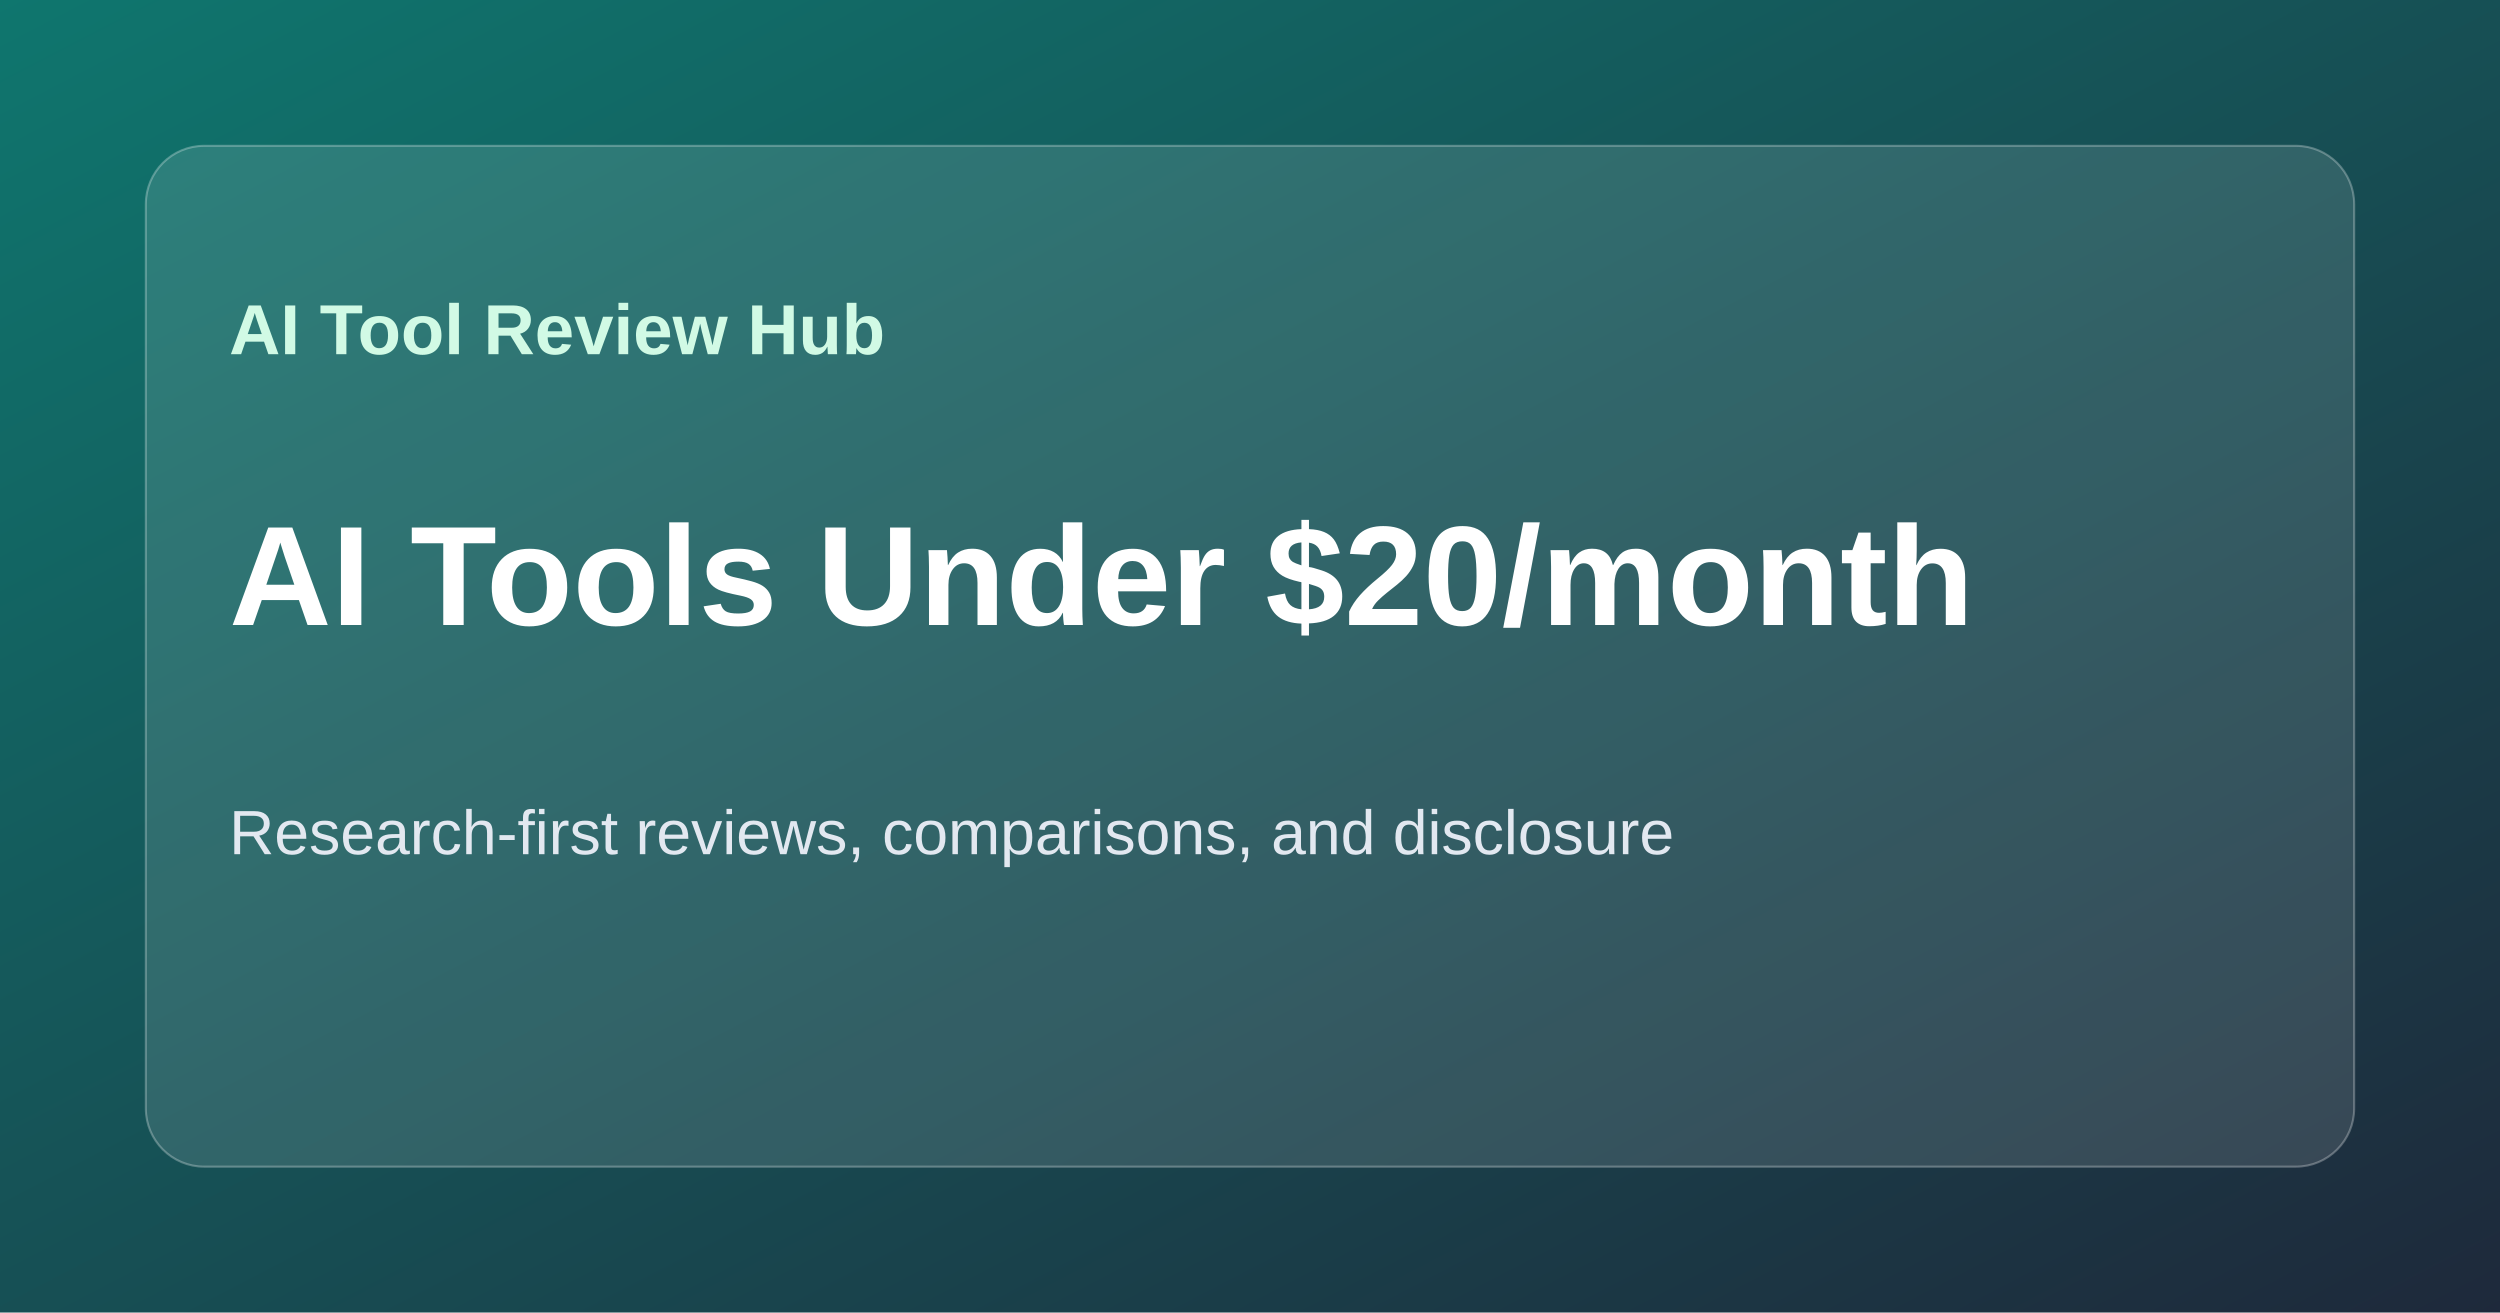
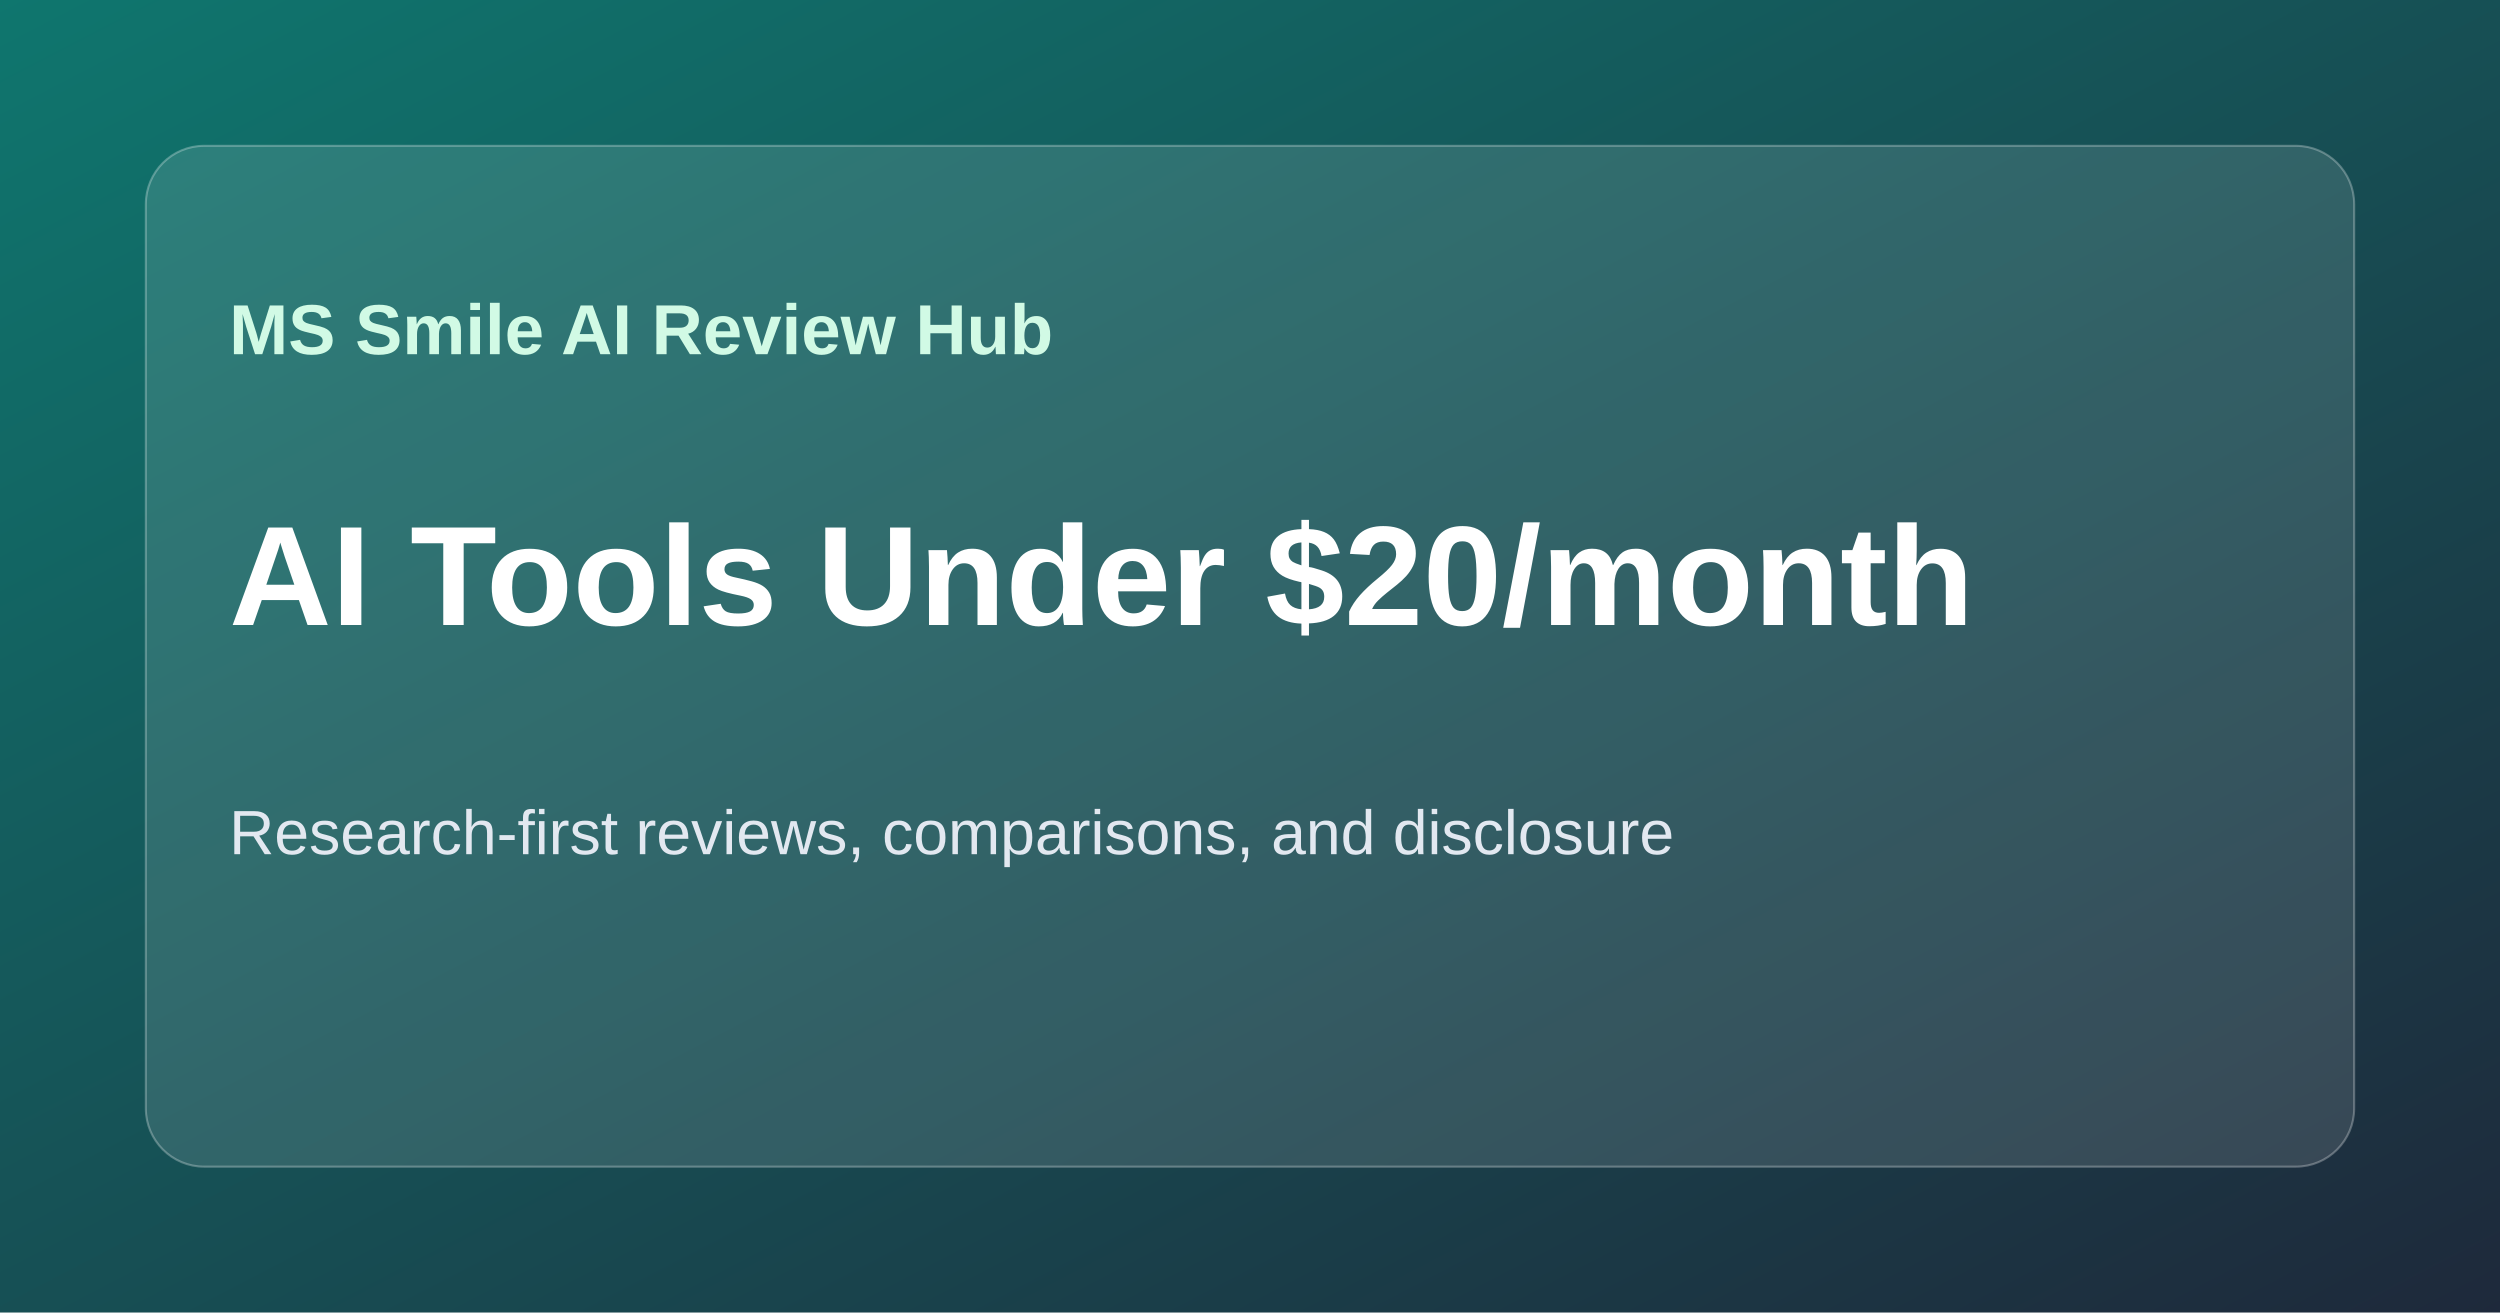
<svg xmlns="http://www.w3.org/2000/svg" width="1200" height="630" viewBox="0 0 1200 630">
  <defs>
    <linearGradient id="g" x1="0" x2="1" y1="0" y2="1">
      <stop offset="0" stop-color="#0f766e" />
      <stop offset="1" stop-color="#1e293b" />
    </linearGradient>
  </defs>
  <rect width="1200" height="630" fill="url(#g)" />
  <rect x="70" y="70" width="1060" height="490" rx="28" fill="rgba(255,255,255,.12)" stroke="rgba(255,255,255,.28)" />
-   <text x="110" y="170" fill="#d1fae5" font-family="Arial, Helvetica, sans-serif" font-size="34" font-weight="700">AI Tool Review Hub</text>
+   <text x="110" y="170" fill="#d1fae5" font-family="Arial, Helvetica, sans-serif" font-size="34" font-weight="700">MS Smile AI Review Hub</text>
  <text x="110" y="300" fill="#ffffff" font-family="Arial, Helvetica, sans-serif" font-size="68" font-weight="800">AI Tools Under $20/month</text>
  <text x="110" y="410" fill="#e2e8f0" font-family="Arial, Helvetica, sans-serif" font-size="30">Research-first reviews, comparisons, and disclosure</text>
</svg>
